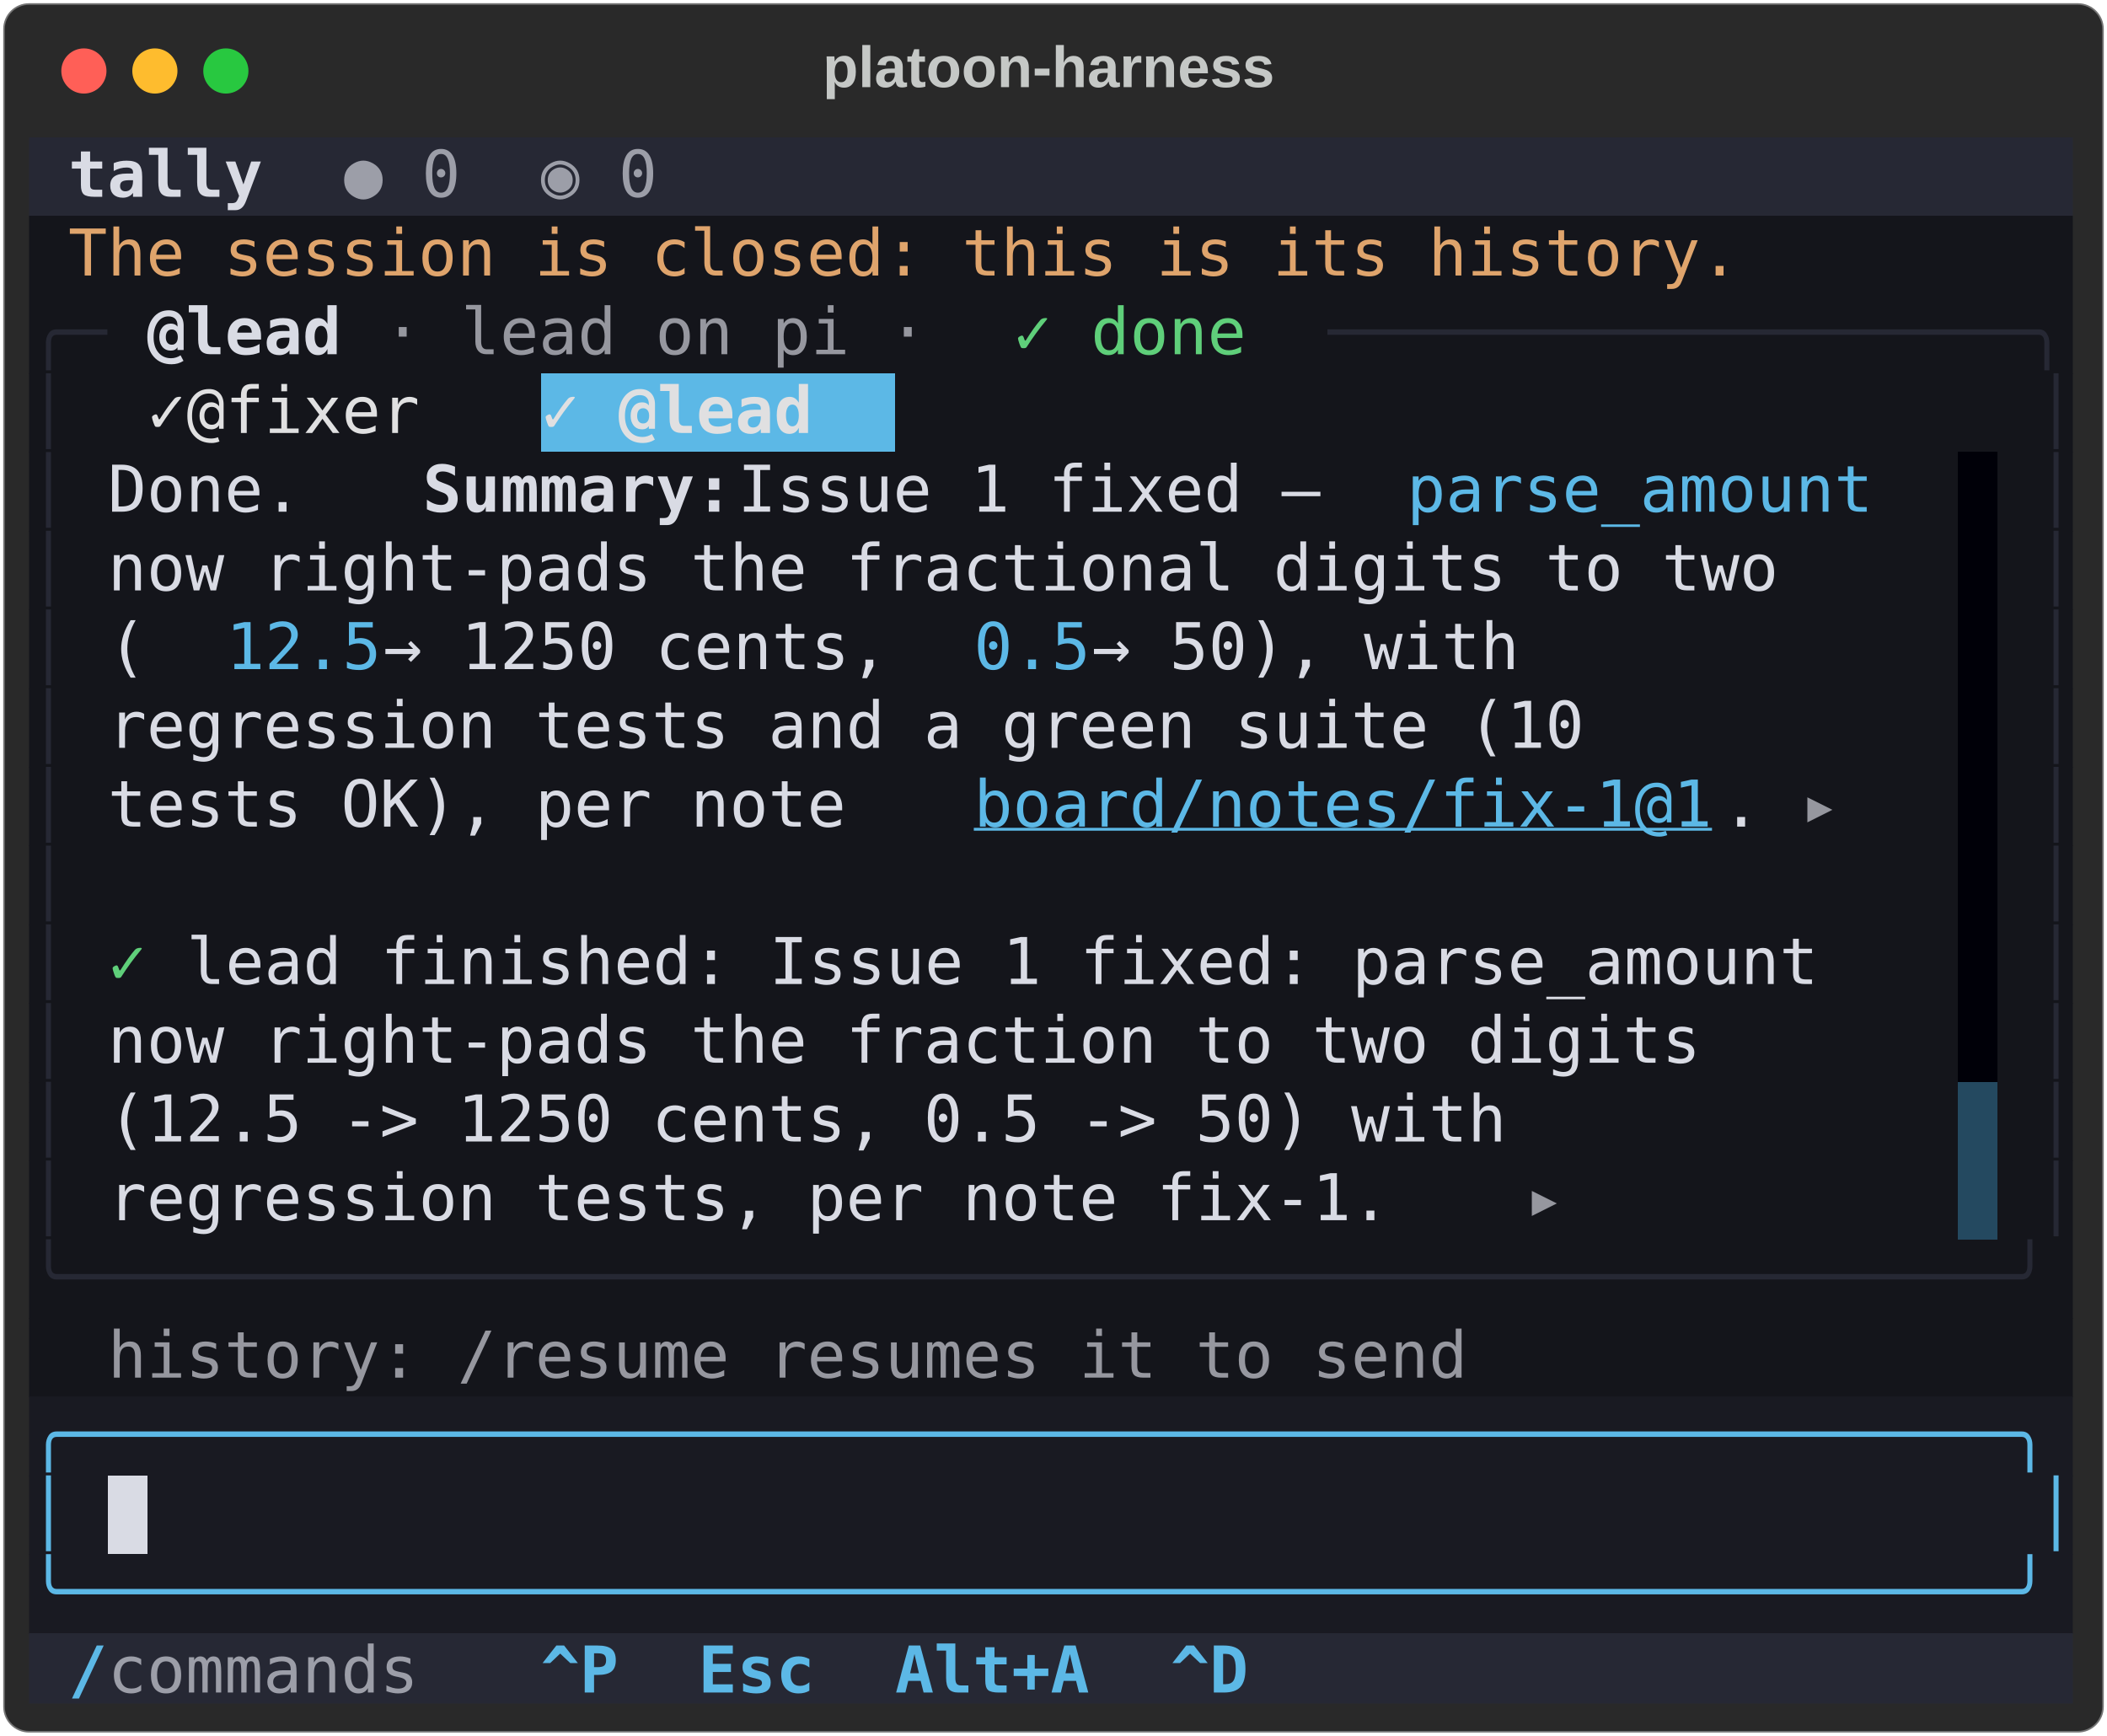
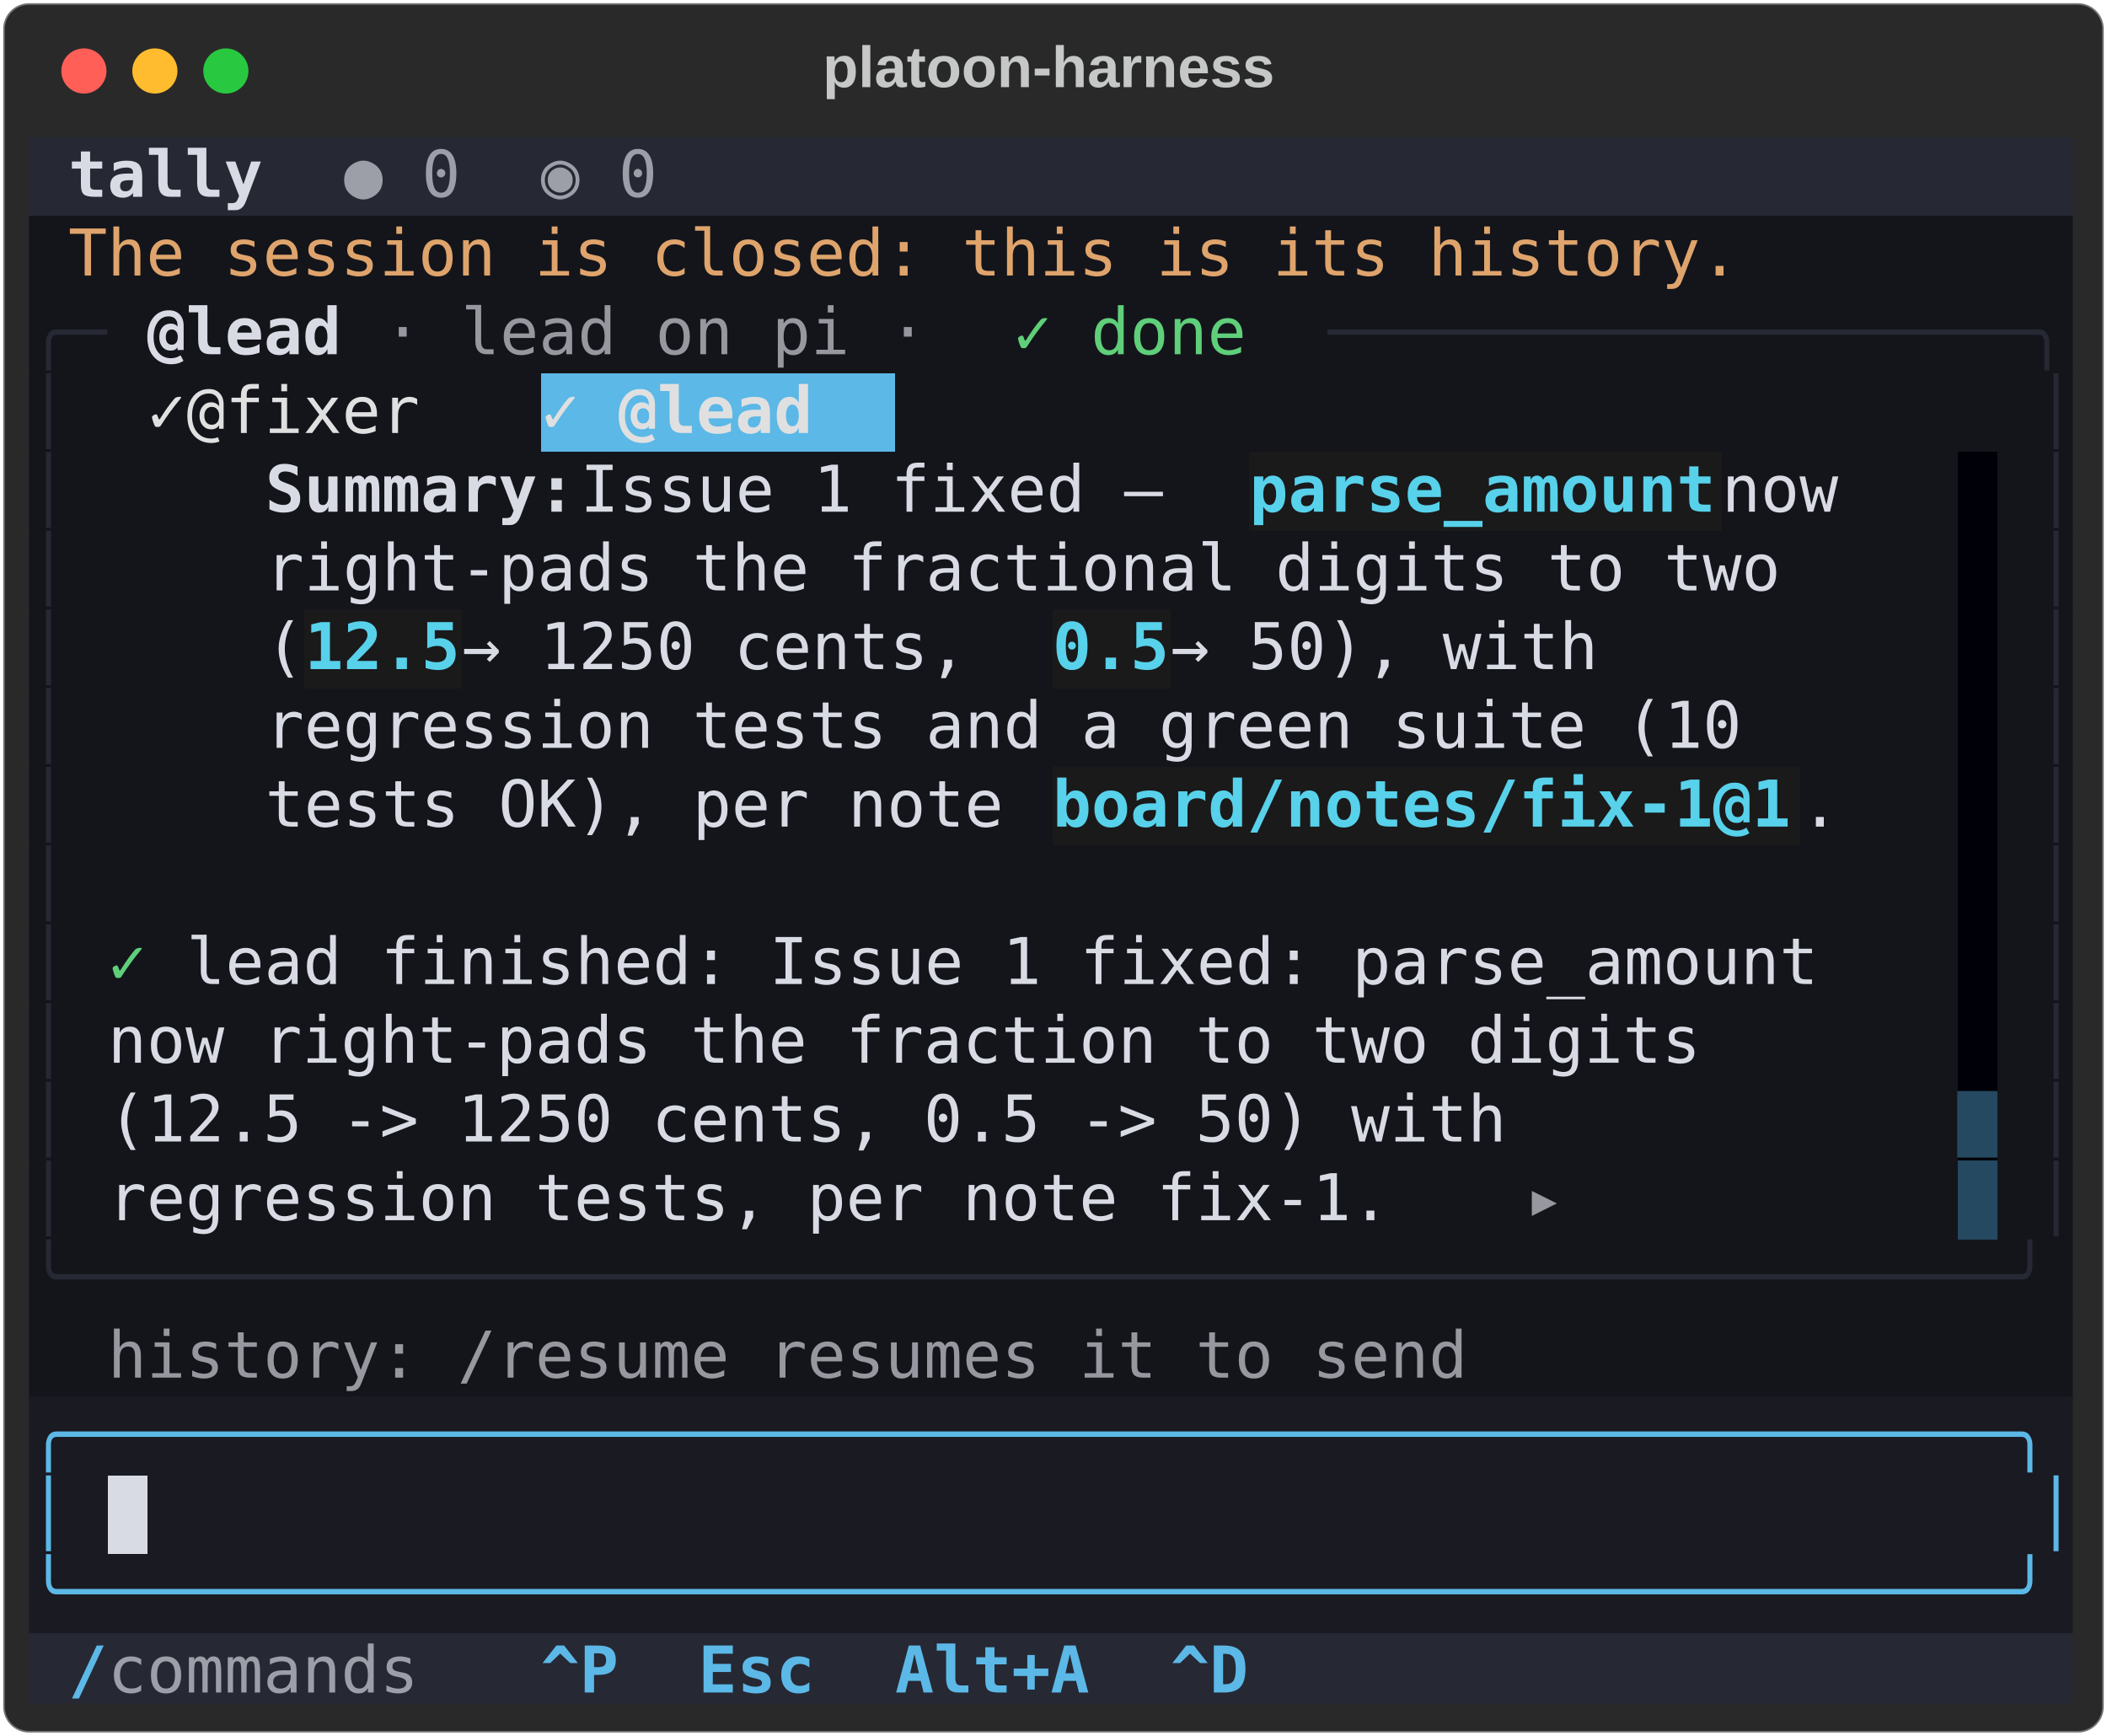
<svg xmlns="http://www.w3.org/2000/svg" class="rich-terminal" viewBox="0 0 653 538.0">
  <style>

    @font-face {
        font-family: "Fira Code";
        src: local("FiraCode-Regular"),
                url("https://cdnjs.cloudflare.com/ajax/libs/firacode/6.2.0/woff2/FiraCode-Regular.woff2") format("woff2"),
                url("https://cdnjs.cloudflare.com/ajax/libs/firacode/6.2.0/woff/FiraCode-Regular.woff") format("woff");
        font-style: normal;
        font-weight: 400;
    }
    @font-face {
        font-family: "Fira Code";
        src: local("FiraCode-Bold"),
                url("https://cdnjs.cloudflare.com/ajax/libs/firacode/6.2.0/woff2/FiraCode-Bold.woff2") format("woff2"),
                url("https://cdnjs.cloudflare.com/ajax/libs/firacode/6.2.0/woff/FiraCode-Bold.woff") format("woff");
        font-style: bold;
        font-weight: 700;
    }

-     .terminal-1375950127-matrix {
+     .terminal-1375128413-matrix {
        font-family: Fira Code, monospace;
        font-size: 20px;
        line-height: 24.4px;
        font-variant-east-asian: full-width;
    }

-     .terminal-1375950127-title {
+     .terminal-1375128413-title {
        font-size: 18px;
        font-weight: bold;
        font-family: arial;
    }

-     .terminal-1375950127-r1 { fill: #c5c8c6 }
- .terminal-1375950127-r2 { fill: #d9dbe4;font-weight: bold }
- .terminal-1375950127-r3 { fill: #d9dbe4 }
- .terminal-1375950127-r4 { fill: #9c9ea8 }
- .terminal-1375950127-r5 { fill: #dfa46c }
- .terminal-1375950127-r6 { fill: #262834 }
- .terminal-1375950127-r7 { fill: #96979f }
- .terminal-1375950127-r8 { fill: #5fcf7a }
- .terminal-1375950127-r9 { fill: #e0e0e1 }
- .terminal-1375950127-r10 { fill: #e0e0e1;font-weight: bold }
- .terminal-1375950127-r11 { fill: #5cb8e6 }
- .terminal-1375950127-r12 { fill: #5cb8e6;text-decoration: underline; }
- .terminal-1375950127-r13 { fill: #14151b }
- .terminal-1375950127-r14 { fill: #5cb8e6;font-weight: bold }
+     .terminal-1375128413-r1 { fill: #c5c8c6 }
+ .terminal-1375128413-r2 { fill: #d9dbe4;font-weight: bold }
+ .terminal-1375128413-r3 { fill: #d9dbe4 }
+ .terminal-1375128413-r4 { fill: #9c9ea8 }
+ .terminal-1375128413-r5 { fill: #dfa46c }
+ .terminal-1375128413-r6 { fill: #262834 }
+ .terminal-1375128413-r7 { fill: #96979f }
+ .terminal-1375128413-r8 { fill: #5fcf7a }
+ .terminal-1375128413-r9 { fill: #e0e0e1 }
+ .terminal-1375128413-r10 { fill: #e0e0e1;font-weight: bold }
+ .terminal-1375128413-r11 { fill: #58d1eb;font-weight: bold }
+ .terminal-1375128413-r12 { fill: #244960 }
+ .terminal-1375128413-r13 { fill: #14151b }
+ .terminal-1375128413-r14 { fill: #5cb8e6 }
+ .terminal-1375128413-r15 { fill: #5cb8e6;font-weight: bold }
    </style>
  <defs>
-     <clipPath id="terminal-1375950127-clip-terminal">
+     <clipPath id="terminal-1375128413-clip-terminal">
      <rect x="0" y="0" width="633.4" height="487.0" />
    </clipPath>
-     <clipPath id="terminal-1375950127-line-0">
+     <clipPath id="terminal-1375128413-line-0">
      <rect x="0" y="1.5" width="634.4" height="24.65" />
    </clipPath>
-     <clipPath id="terminal-1375950127-line-1">
+     <clipPath id="terminal-1375128413-line-1">
      <rect x="0" y="25.9" width="634.4" height="24.65" />
    </clipPath>
-     <clipPath id="terminal-1375950127-line-2">
+     <clipPath id="terminal-1375128413-line-2">
      <rect x="0" y="50.3" width="634.4" height="24.65" />
    </clipPath>
-     <clipPath id="terminal-1375950127-line-3">
+     <clipPath id="terminal-1375128413-line-3">
      <rect x="0" y="74.7" width="634.4" height="24.65" />
    </clipPath>
-     <clipPath id="terminal-1375950127-line-4">
+     <clipPath id="terminal-1375128413-line-4">
      <rect x="0" y="99.1" width="634.4" height="24.65" />
    </clipPath>
-     <clipPath id="terminal-1375950127-line-5">
+     <clipPath id="terminal-1375128413-line-5">
      <rect x="0" y="123.5" width="634.4" height="24.65" />
    </clipPath>
-     <clipPath id="terminal-1375950127-line-6">
+     <clipPath id="terminal-1375128413-line-6">
      <rect x="0" y="147.9" width="634.4" height="24.65" />
    </clipPath>
-     <clipPath id="terminal-1375950127-line-7">
+     <clipPath id="terminal-1375128413-line-7">
      <rect x="0" y="172.3" width="634.4" height="24.65" />
    </clipPath>
-     <clipPath id="terminal-1375950127-line-8">
+     <clipPath id="terminal-1375128413-line-8">
      <rect x="0" y="196.7" width="634.4" height="24.65" />
    </clipPath>
-     <clipPath id="terminal-1375950127-line-9">
+     <clipPath id="terminal-1375128413-line-9">
      <rect x="0" y="221.1" width="634.4" height="24.65" />
    </clipPath>
-     <clipPath id="terminal-1375950127-line-10">
+     <clipPath id="terminal-1375128413-line-10">
      <rect x="0" y="245.5" width="634.4" height="24.65" />
    </clipPath>
-     <clipPath id="terminal-1375950127-line-11">
+     <clipPath id="terminal-1375128413-line-11">
      <rect x="0" y="269.9" width="634.4" height="24.65" />
    </clipPath>
-     <clipPath id="terminal-1375950127-line-12">
+     <clipPath id="terminal-1375128413-line-12">
      <rect x="0" y="294.3" width="634.4" height="24.65" />
    </clipPath>
-     <clipPath id="terminal-1375950127-line-13">
+     <clipPath id="terminal-1375128413-line-13">
      <rect x="0" y="318.7" width="634.4" height="24.65" />
    </clipPath>
-     <clipPath id="terminal-1375950127-line-14">
+     <clipPath id="terminal-1375128413-line-14">
      <rect x="0" y="343.1" width="634.4" height="24.65" />
    </clipPath>
-     <clipPath id="terminal-1375950127-line-15">
+     <clipPath id="terminal-1375128413-line-15">
      <rect x="0" y="367.5" width="634.4" height="24.65" />
    </clipPath>
-     <clipPath id="terminal-1375950127-line-16">
+     <clipPath id="terminal-1375128413-line-16">
      <rect x="0" y="391.9" width="634.4" height="24.65" />
    </clipPath>
-     <clipPath id="terminal-1375950127-line-17">
+     <clipPath id="terminal-1375128413-line-17">
      <rect x="0" y="416.3" width="634.4" height="24.65" />
    </clipPath>
-     <clipPath id="terminal-1375950127-line-18">
+     <clipPath id="terminal-1375128413-line-18">
      <rect x="0" y="440.7" width="634.4" height="24.65" />
    </clipPath>
  </defs>
  <rect fill="#292929" stroke="rgba(255,255,255,0.35)" stroke-width="1" x="1" y="1" width="651" height="536" rx="8" />
-   <text class="terminal-1375950127-title" fill="#c5c8c6" text-anchor="middle" x="325" y="27">platoon-harness</text>
+   <text class="terminal-1375128413-title" fill="#c5c8c6" text-anchor="middle" x="325" y="27">platoon-harness</text>
  <g transform="translate(26,22)">
    <circle cx="0" cy="0" r="7" fill="#ff5f57" />
    <circle cx="22" cy="0" r="7" fill="#febc2e" />
    <circle cx="44" cy="0" r="7" fill="#28c840" />
  </g>
-   <g transform="translate(9, 41)" clip-path="url(#terminal-1375950127-clip-terminal)">
+   <g transform="translate(9, 41)" clip-path="url(#terminal-1375128413-clip-terminal)">
    <rect fill="#262834" x="0" y="1.5" width="12.2" height="24.65" shape-rendering="crispEdges" />
    <rect fill="#262834" x="12.2" y="1.5" width="61" height="24.65" shape-rendering="crispEdges" />
    <rect fill="#262834" x="73.2" y="1.5" width="24.4" height="24.65" shape-rendering="crispEdges" />
    <rect fill="#262834" x="97.6" y="1.5" width="36.6" height="24.65" shape-rendering="crispEdges" />
    <rect fill="#262834" x="134.2" y="1.5" width="24.4" height="24.65" shape-rendering="crispEdges" />
    <rect fill="#262834" x="158.6" y="1.5" width="36.6" height="24.65" shape-rendering="crispEdges" />
    <rect fill="#262834" x="195.2" y="1.5" width="439.2" height="24.65" shape-rendering="crispEdges" />
    <rect fill="#14151b" x="0" y="25.9" width="12.2" height="24.65" shape-rendering="crispEdges" />
    <rect fill="#14151b" x="12.2" y="25.9" width="524.6" height="24.65" shape-rendering="crispEdges" />
    <rect fill="#14151b" x="536.8" y="25.9" width="97.6" height="24.65" shape-rendering="crispEdges" />
    <rect fill="#14151b" x="0" y="50.3" width="24.4" height="24.65" shape-rendering="crispEdges" />
    <rect fill="#14151b" x="24.4" y="50.3" width="12.2" height="24.65" shape-rendering="crispEdges" />
    <rect fill="#14151b" x="36.6" y="50.3" width="73.2" height="24.65" shape-rendering="crispEdges" />
    <rect fill="#14151b" x="109.8" y="50.3" width="195.2" height="24.65" shape-rendering="crispEdges" />
    <rect fill="#14151b" x="305" y="50.3" width="73.2" height="24.65" shape-rendering="crispEdges" />
    <rect fill="#14151b" x="378.2" y="50.3" width="24.4" height="24.65" shape-rendering="crispEdges" />
    <rect fill="#14151b" x="402.6" y="50.3" width="231.8" height="24.65" shape-rendering="crispEdges" />
    <rect fill="#14151b" x="0" y="74.7" width="12.2" height="24.65" shape-rendering="crispEdges" />
    <rect fill="#14151b" x="12.2" y="74.7" width="12.2" height="24.65" shape-rendering="crispEdges" />
    <rect fill="#14151b" x="24.4" y="74.7" width="12.2" height="24.65" shape-rendering="crispEdges" />
    <rect fill="#14151b" x="36.6" y="74.7" width="12.2" height="24.65" shape-rendering="crispEdges" />
    <rect fill="#14151b" x="48.8" y="74.7" width="97.6" height="24.65" shape-rendering="crispEdges" />
    <rect fill="#14151b" x="146.4" y="74.7" width="12.2" height="24.65" shape-rendering="crispEdges" />
    <rect fill="#5cb8e6" x="158.6" y="74.7" width="109.8" height="24.65" shape-rendering="crispEdges" />
    <rect fill="#14151b" x="268.4" y="74.7" width="353.8" height="24.65" shape-rendering="crispEdges" />
    <rect fill="#14151b" x="622.2" y="74.7" width="12.2" height="24.65" shape-rendering="crispEdges" />
    <rect fill="#14151b" x="0" y="99.1" width="12.2" height="24.65" shape-rendering="crispEdges" />
    <rect fill="#14151b" x="12.2" y="99.1" width="12.2" height="24.65" shape-rendering="crispEdges" />
-     <rect fill="#14151b" x="24.4" y="99.1" width="97.6" height="24.65" shape-rendering="crispEdges" />
-     <rect fill="#14151b" x="122" y="99.1" width="97.6" height="24.65" shape-rendering="crispEdges" />
-     <rect fill="#14151b" x="219.6" y="99.1" width="207.4" height="24.65" shape-rendering="crispEdges" />
-     <rect fill="#14151b" x="427" y="99.1" width="146.4" height="24.65" shape-rendering="crispEdges" />
-     <rect fill="#14151b" x="573.4" y="99.1" width="24.4" height="24.65" shape-rendering="crispEdges" />
+     <rect fill="#14151b" x="24.4" y="99.1" width="48.8" height="24.65" shape-rendering="crispEdges" />
+     <rect fill="#14151b" x="73.2" y="99.1" width="97.6" height="24.65" shape-rendering="crispEdges" />
+     <rect fill="#14151b" x="170.8" y="99.1" width="207.4" height="24.65" shape-rendering="crispEdges" />
+     <rect fill="#1a1a1a" x="378.2" y="99.1" width="146.4" height="24.65" shape-rendering="crispEdges" />
+     <rect fill="#14151b" x="524.6" y="99.1" width="73.2" height="24.65" shape-rendering="crispEdges" />
    <rect fill="#000008" x="597.8" y="99.1" width="12.2" height="24.65" shape-rendering="crispEdges" />
    <rect fill="#14151b" x="610" y="99.1" width="12.2" height="24.65" shape-rendering="crispEdges" />
    <rect fill="#14151b" x="622.2" y="99.1" width="12.2" height="24.65" shape-rendering="crispEdges" />
    <rect fill="#14151b" x="0" y="123.5" width="12.2" height="24.65" shape-rendering="crispEdges" />
    <rect fill="#14151b" x="12.2" y="123.5" width="12.2" height="24.65" shape-rendering="crispEdges" />
-     <rect fill="#14151b" x="24.4" y="123.5" width="549" height="24.65" shape-rendering="crispEdges" />
-     <rect fill="#14151b" x="573.4" y="123.5" width="24.4" height="24.65" shape-rendering="crispEdges" />
+     <rect fill="#14151b" x="24.4" y="123.5" width="48.8" height="24.65" shape-rendering="crispEdges" />
+     <rect fill="#14151b" x="73.2" y="123.5" width="524.6" height="24.65" shape-rendering="crispEdges" />
    <rect fill="#000008" x="597.8" y="123.5" width="12.2" height="24.65" shape-rendering="crispEdges" />
    <rect fill="#14151b" x="610" y="123.5" width="12.2" height="24.65" shape-rendering="crispEdges" />
    <rect fill="#14151b" x="622.2" y="123.5" width="12.2" height="24.65" shape-rendering="crispEdges" />
    <rect fill="#14151b" x="0" y="147.9" width="12.2" height="24.65" shape-rendering="crispEdges" />
    <rect fill="#14151b" x="12.2" y="147.9" width="12.2" height="24.65" shape-rendering="crispEdges" />
-     <rect fill="#14151b" x="24.4" y="147.9" width="36.6" height="24.65" shape-rendering="crispEdges" />
-     <rect fill="#14151b" x="61" y="147.9" width="48.8" height="24.65" shape-rendering="crispEdges" />
-     <rect fill="#14151b" x="109.8" y="147.9" width="183" height="24.65" shape-rendering="crispEdges" />
-     <rect fill="#14151b" x="292.8" y="147.9" width="36.6" height="24.65" shape-rendering="crispEdges" />
-     <rect fill="#14151b" x="329.4" y="147.9" width="146.4" height="24.65" shape-rendering="crispEdges" />
-     <rect fill="#14151b" x="475.8" y="147.9" width="122" height="24.65" shape-rendering="crispEdges" />
+     <rect fill="#14151b" x="24.4" y="147.9" width="48.8" height="24.65" shape-rendering="crispEdges" />
+     <rect fill="#14151b" x="73.2" y="147.9" width="12.2" height="24.65" shape-rendering="crispEdges" />
+     <rect fill="#1a1a1a" x="85.4" y="147.9" width="48.8" height="24.65" shape-rendering="crispEdges" />
+     <rect fill="#14151b" x="134.2" y="147.9" width="183" height="24.65" shape-rendering="crispEdges" />
+     <rect fill="#1a1a1a" x="317.2" y="147.9" width="36.6" height="24.65" shape-rendering="crispEdges" />
+     <rect fill="#14151b" x="353.8" y="147.9" width="244" height="24.65" shape-rendering="crispEdges" />
    <rect fill="#000008" x="597.8" y="147.9" width="12.2" height="24.65" shape-rendering="crispEdges" />
    <rect fill="#14151b" x="610" y="147.9" width="12.2" height="24.65" shape-rendering="crispEdges" />
    <rect fill="#14151b" x="622.2" y="147.9" width="12.2" height="24.65" shape-rendering="crispEdges" />
    <rect fill="#14151b" x="0" y="172.3" width="12.2" height="24.65" shape-rendering="crispEdges" />
    <rect fill="#14151b" x="12.2" y="172.3" width="12.2" height="24.65" shape-rendering="crispEdges" />
-     <rect fill="#14151b" x="24.4" y="172.3" width="488" height="24.65" shape-rendering="crispEdges" />
-     <rect fill="#14151b" x="512.4" y="172.3" width="85.4" height="24.65" shape-rendering="crispEdges" />
+     <rect fill="#14151b" x="24.4" y="172.3" width="48.8" height="24.65" shape-rendering="crispEdges" />
+     <rect fill="#14151b" x="73.2" y="172.3" width="524.6" height="24.65" shape-rendering="crispEdges" />
    <rect fill="#000008" x="597.8" y="172.3" width="12.2" height="24.65" shape-rendering="crispEdges" />
    <rect fill="#14151b" x="610" y="172.3" width="12.2" height="24.65" shape-rendering="crispEdges" />
    <rect fill="#14151b" x="622.2" y="172.3" width="12.2" height="24.65" shape-rendering="crispEdges" />
    <rect fill="#14151b" x="0" y="196.7" width="12.2" height="24.65" shape-rendering="crispEdges" />
    <rect fill="#14151b" x="12.2" y="196.7" width="12.2" height="24.65" shape-rendering="crispEdges" />
-     <rect fill="#14151b" x="24.4" y="196.7" width="268.4" height="24.65" shape-rendering="crispEdges" />
-     <rect fill="#14151b" x="292.8" y="196.7" width="231.8" height="24.65" shape-rendering="crispEdges" />
-     <rect fill="#14151b" x="524.6" y="196.7" width="12.2" height="24.65" shape-rendering="crispEdges" />
-     <rect fill="#14151b" x="536.8" y="196.7" width="12.2" height="24.65" shape-rendering="crispEdges" />
-     <rect fill="#14151b" x="549" y="196.7" width="12.2" height="24.65" shape-rendering="crispEdges" />
-     <rect fill="#14151b" x="561.2" y="196.7" width="36.6" height="24.65" shape-rendering="crispEdges" />
+     <rect fill="#14151b" x="24.4" y="196.7" width="48.8" height="24.65" shape-rendering="crispEdges" />
+     <rect fill="#14151b" x="73.2" y="196.7" width="244" height="24.65" shape-rendering="crispEdges" />
+     <rect fill="#1a1a1a" x="317.2" y="196.7" width="231.8" height="24.65" shape-rendering="crispEdges" />
+     <rect fill="#14151b" x="549" y="196.7" width="48.8" height="24.65" shape-rendering="crispEdges" />
    <rect fill="#000008" x="597.8" y="196.7" width="12.2" height="24.65" shape-rendering="crispEdges" />
    <rect fill="#14151b" x="610" y="196.7" width="12.2" height="24.65" shape-rendering="crispEdges" />
    <rect fill="#14151b" x="622.2" y="196.7" width="12.2" height="24.65" shape-rendering="crispEdges" />
    <rect fill="#14151b" x="0" y="221.1" width="12.2" height="24.65" shape-rendering="crispEdges" />
    <rect fill="#14151b" x="12.2" y="221.1" width="585.6" height="24.65" shape-rendering="crispEdges" />
    <rect fill="#000008" x="597.8" y="221.1" width="12.2" height="24.65" shape-rendering="crispEdges" />
    <rect fill="#14151b" x="610" y="221.1" width="12.2" height="24.65" shape-rendering="crispEdges" />
    <rect fill="#14151b" x="622.2" y="221.1" width="12.2" height="24.65" shape-rendering="crispEdges" />
    <rect fill="#14151b" x="0" y="245.5" width="12.2" height="24.65" shape-rendering="crispEdges" />
    <rect fill="#14151b" x="12.2" y="245.5" width="12.2" height="24.65" shape-rendering="crispEdges" />
    <rect fill="#14151b" x="24.4" y="245.5" width="24.4" height="24.65" shape-rendering="crispEdges" />
    <rect fill="#14151b" x="48.8" y="245.5" width="512.4" height="24.65" shape-rendering="crispEdges" />
    <rect fill="#14151b" x="561.2" y="245.5" width="36.6" height="24.65" shape-rendering="crispEdges" />
    <rect fill="#000008" x="597.8" y="245.5" width="12.2" height="24.65" shape-rendering="crispEdges" />
    <rect fill="#14151b" x="610" y="245.5" width="12.2" height="24.65" shape-rendering="crispEdges" />
    <rect fill="#14151b" x="622.2" y="245.5" width="12.2" height="24.65" shape-rendering="crispEdges" />
    <rect fill="#14151b" x="0" y="269.9" width="12.2" height="24.65" shape-rendering="crispEdges" />
    <rect fill="#14151b" x="12.2" y="269.9" width="12.2" height="24.65" shape-rendering="crispEdges" />
    <rect fill="#14151b" x="24.4" y="269.9" width="524.6" height="24.65" shape-rendering="crispEdges" />
    <rect fill="#14151b" x="549" y="269.9" width="48.8" height="24.65" shape-rendering="crispEdges" />
    <rect fill="#000008" x="597.8" y="269.9" width="12.2" height="24.65" shape-rendering="crispEdges" />
    <rect fill="#14151b" x="610" y="269.9" width="12.2" height="24.65" shape-rendering="crispEdges" />
    <rect fill="#14151b" x="622.2" y="269.9" width="12.2" height="24.65" shape-rendering="crispEdges" />
    <rect fill="#14151b" x="0" y="294.3" width="12.2" height="24.65" shape-rendering="crispEdges" />
    <rect fill="#14151b" x="12.2" y="294.3" width="12.2" height="24.65" shape-rendering="crispEdges" />
    <rect fill="#14151b" x="24.4" y="294.3" width="463.6" height="24.65" shape-rendering="crispEdges" />
    <rect fill="#14151b" x="488" y="294.3" width="109.8" height="24.65" shape-rendering="crispEdges" />
-     <rect fill="#244960" x="597.8" y="294.3" width="12.2" height="24.65" shape-rendering="crispEdges" />
+     <rect fill="#000008" x="597.8" y="294.3" width="12.2" height="24.65" shape-rendering="crispEdges" />
    <rect fill="#14151b" x="610" y="294.3" width="12.2" height="24.65" shape-rendering="crispEdges" />
    <rect fill="#14151b" x="622.2" y="294.3" width="12.2" height="24.65" shape-rendering="crispEdges" />
    <rect fill="#14151b" x="0" y="318.7" width="12.2" height="24.65" shape-rendering="crispEdges" />
    <rect fill="#14151b" x="12.2" y="318.7" width="12.2" height="24.65" shape-rendering="crispEdges" />
    <rect fill="#14151b" x="24.4" y="318.7" width="427" height="24.65" shape-rendering="crispEdges" />
    <rect fill="#14151b" x="451.4" y="318.7" width="12.2" height="24.65" shape-rendering="crispEdges" />
    <rect fill="#14151b" x="463.6" y="318.7" width="12.2" height="24.65" shape-rendering="crispEdges" />
    <rect fill="#14151b" x="475.8" y="318.7" width="122" height="24.65" shape-rendering="crispEdges" />
    <rect fill="#244960" x="597.8" y="318.7" width="12.2" height="24.65" shape-rendering="crispEdges" />
    <rect fill="#14151b" x="610" y="318.7" width="12.2" height="24.65" shape-rendering="crispEdges" />
    <rect fill="#14151b" x="622.2" y="318.7" width="12.2" height="24.65" shape-rendering="crispEdges" />
    <rect fill="#14151b" x="0" y="343.1" width="634.4" height="24.65" shape-rendering="crispEdges" />
    <rect fill="#14151b" x="0" y="367.5" width="24.4" height="24.65" shape-rendering="crispEdges" />
    <rect fill="#14151b" x="24.4" y="367.5" width="427" height="24.65" shape-rendering="crispEdges" />
    <rect fill="#14151b" x="451.4" y="367.5" width="183" height="24.65" shape-rendering="crispEdges" />
    <rect fill="#191a22" x="0" y="391.9" width="634.4" height="24.65" shape-rendering="crispEdges" />
    <rect fill="#191a22" x="0" y="416.3" width="12.2" height="24.65" shape-rendering="crispEdges" />
    <rect fill="#191a22" x="12.2" y="416.3" width="12.2" height="24.65" shape-rendering="crispEdges" />
    <rect fill="#d9dbe4" x="24.4" y="416.3" width="12.2" height="24.65" shape-rendering="crispEdges" />
    <rect fill="#191a22" x="36.6" y="416.3" width="573.4" height="24.65" shape-rendering="crispEdges" />
    <rect fill="#191a22" x="610" y="416.3" width="12.2" height="24.65" shape-rendering="crispEdges" />
    <rect fill="#191a22" x="622.2" y="416.3" width="12.2" height="24.65" shape-rendering="crispEdges" />
    <rect fill="#191a22" x="0" y="440.7" width="634.4" height="24.65" shape-rendering="crispEdges" />
    <rect fill="#262834" x="0" y="465.1" width="12.2" height="24.65" shape-rendering="crispEdges" />
    <rect fill="#262834" x="12.2" y="465.1" width="12.2" height="24.65" shape-rendering="crispEdges" />
    <rect fill="#262834" x="24.4" y="465.1" width="109.8" height="24.65" shape-rendering="crispEdges" />
    <rect fill="#262834" x="134.2" y="465.1" width="24.4" height="24.65" shape-rendering="crispEdges" />
    <rect fill="#262834" x="158.6" y="465.1" width="24.4" height="24.65" shape-rendering="crispEdges" />
    <rect fill="#262834" x="183" y="465.1" width="24.4" height="24.65" shape-rendering="crispEdges" />
    <rect fill="#262834" x="207.4" y="465.1" width="36.6" height="24.65" shape-rendering="crispEdges" />
    <rect fill="#262834" x="244" y="465.1" width="24.4" height="24.65" shape-rendering="crispEdges" />
    <rect fill="#262834" x="268.4" y="465.1" width="61" height="24.65" shape-rendering="crispEdges" />
    <rect fill="#262834" x="329.4" y="465.1" width="24.4" height="24.65" shape-rendering="crispEdges" />
    <rect fill="#262834" x="353.8" y="465.1" width="24.4" height="24.65" shape-rendering="crispEdges" />
    <rect fill="#262834" x="378.2" y="465.1" width="24.4" height="24.65" shape-rendering="crispEdges" />
    <rect fill="#262834" x="402.6" y="465.1" width="231.8" height="24.65" shape-rendering="crispEdges" />
-     <g class="terminal-1375950127-matrix">
-       <text class="terminal-1375950127-r2" x="12.2" y="20" textLength="61" clip-path="url(#terminal-1375950127-line-0)">tally</text>
-       <text class="terminal-1375950127-r4" x="97.6" y="20" textLength="36.6" clip-path="url(#terminal-1375950127-line-0)">● 0</text>
-       <text class="terminal-1375950127-r4" x="158.6" y="20" textLength="36.6" clip-path="url(#terminal-1375950127-line-0)">◉ 0</text>
-       <text class="terminal-1375950127-r1" x="634.4" y="20" textLength="12.2" clip-path="url(#terminal-1375950127-line-0)">
- </text>
-       <text class="terminal-1375950127-r5" x="12.2" y="44.4" textLength="524.6" clip-path="url(#terminal-1375950127-line-1)">The session is closed: this is its history.</text>
-       <text class="terminal-1375950127-r1" x="634.4" y="44.4" textLength="12.2" clip-path="url(#terminal-1375950127-line-1)">
- </text>
-       <text class="terminal-1375950127-r6" x="0" y="68.8" textLength="24.4" clip-path="url(#terminal-1375950127-line-2)">╭─</text>
-       <text class="terminal-1375950127-r2" x="36.6" y="68.8" textLength="73.2" clip-path="url(#terminal-1375950127-line-2)"> @lead</text>
-       <text class="terminal-1375950127-r7" x="109.8" y="68.8" textLength="195.2" clip-path="url(#terminal-1375950127-line-2)"> · lead on pi · </text>
-       <text class="terminal-1375950127-r8" x="305" y="68.8" textLength="73.2" clip-path="url(#terminal-1375950127-line-2)">✓ done</text>
-       <text class="terminal-1375950127-r6" x="402.6" y="68.8" textLength="231.8" clip-path="url(#terminal-1375950127-line-2)">──────────────────╮</text>
-       <text class="terminal-1375950127-r1" x="634.4" y="68.8" textLength="12.2" clip-path="url(#terminal-1375950127-line-2)">
- </text>
-       <text class="terminal-1375950127-r6" x="0" y="93.2" textLength="12.2" clip-path="url(#terminal-1375950127-line-3)">│</text>
-       <text class="terminal-1375950127-r9" x="36.6" y="93.2" textLength="12.2" clip-path="url(#terminal-1375950127-line-3)">✓</text>
-       <text class="terminal-1375950127-r9" x="48.8" y="93.2" textLength="97.6" clip-path="url(#terminal-1375950127-line-3)"> @fixer </text>
-       <text class="terminal-1375950127-r10" x="158.6" y="93.2" textLength="109.8" clip-path="url(#terminal-1375950127-line-3)"> ✓ @lead </text>
-       <text class="terminal-1375950127-r6" x="622.2" y="93.2" textLength="12.2" clip-path="url(#terminal-1375950127-line-3)">│</text>
-       <text class="terminal-1375950127-r1" x="634.4" y="93.2" textLength="12.2" clip-path="url(#terminal-1375950127-line-3)">
- </text>
-       <text class="terminal-1375950127-r6" x="0" y="117.6" textLength="12.2" clip-path="url(#terminal-1375950127-line-4)">│</text>
-       <text class="terminal-1375950127-r3" x="24.4" y="117.6" textLength="97.6" clip-path="url(#terminal-1375950127-line-4)">  Done. </text>
-       <text class="terminal-1375950127-r2" x="122" y="117.6" textLength="97.6" clip-path="url(#terminal-1375950127-line-4)">Summary:</text>
-       <text class="terminal-1375950127-r3" x="219.6" y="117.6" textLength="207.4" clip-path="url(#terminal-1375950127-line-4)"> Issue 1 fixed — </text>
-       <text class="terminal-1375950127-r11" x="427" y="117.6" textLength="146.4" clip-path="url(#terminal-1375950127-line-4)">parse_amount</text>
-       <text class="terminal-1375950127-r6" x="622.2" y="117.6" textLength="12.2" clip-path="url(#terminal-1375950127-line-4)">│</text>
-       <text class="terminal-1375950127-r1" x="634.4" y="117.6" textLength="12.2" clip-path="url(#terminal-1375950127-line-4)">
- </text>
-       <text class="terminal-1375950127-r6" x="0" y="142" textLength="12.2" clip-path="url(#terminal-1375950127-line-5)">│</text>
-       <text class="terminal-1375950127-r3" x="24.4" y="142" textLength="549" clip-path="url(#terminal-1375950127-line-5)">  now right-pads the fractional digits to two</text>
-       <text class="terminal-1375950127-r6" x="622.2" y="142" textLength="12.2" clip-path="url(#terminal-1375950127-line-5)">│</text>
-       <text class="terminal-1375950127-r1" x="634.4" y="142" textLength="12.2" clip-path="url(#terminal-1375950127-line-5)">
- </text>
-       <text class="terminal-1375950127-r6" x="0" y="166.4" textLength="12.2" clip-path="url(#terminal-1375950127-line-6)">│</text>
-       <text class="terminal-1375950127-r3" x="24.4" y="166.4" textLength="36.6" clip-path="url(#terminal-1375950127-line-6)">  (</text>
-       <text class="terminal-1375950127-r11" x="61" y="166.4" textLength="48.8" clip-path="url(#terminal-1375950127-line-6)">12.5</text>
-       <text class="terminal-1375950127-r3" x="109.8" y="166.4" textLength="183" clip-path="url(#terminal-1375950127-line-6)"> → 1250 cents, </text>
-       <text class="terminal-1375950127-r11" x="292.8" y="166.4" textLength="36.6" clip-path="url(#terminal-1375950127-line-6)">0.5</text>
-       <text class="terminal-1375950127-r3" x="329.4" y="166.4" textLength="146.4" clip-path="url(#terminal-1375950127-line-6)"> → 50), with</text>
-       <text class="terminal-1375950127-r6" x="622.2" y="166.4" textLength="12.2" clip-path="url(#terminal-1375950127-line-6)">│</text>
-       <text class="terminal-1375950127-r1" x="634.4" y="166.4" textLength="12.2" clip-path="url(#terminal-1375950127-line-6)">
- </text>
-       <text class="terminal-1375950127-r6" x="0" y="190.8" textLength="12.2" clip-path="url(#terminal-1375950127-line-7)">│</text>
-       <text class="terminal-1375950127-r3" x="24.4" y="190.8" textLength="488" clip-path="url(#terminal-1375950127-line-7)">  regression tests and a green suite (10</text>
-       <text class="terminal-1375950127-r6" x="622.2" y="190.8" textLength="12.2" clip-path="url(#terminal-1375950127-line-7)">│</text>
-       <text class="terminal-1375950127-r1" x="634.4" y="190.8" textLength="12.2" clip-path="url(#terminal-1375950127-line-7)">
- </text>
-       <text class="terminal-1375950127-r6" x="0" y="215.2" textLength="12.2" clip-path="url(#terminal-1375950127-line-8)">│</text>
-       <text class="terminal-1375950127-r3" x="24.4" y="215.2" textLength="268.4" clip-path="url(#terminal-1375950127-line-8)">  tests OK), per note </text>
-       <text class="terminal-1375950127-r12" x="292.8" y="215.2" textLength="231.8" clip-path="url(#terminal-1375950127-line-8)">board/notes/fix-1@1</text>
-       <text class="terminal-1375950127-r3" x="524.6" y="215.2" textLength="12.2" clip-path="url(#terminal-1375950127-line-8)">.</text>
-       <text class="terminal-1375950127-r7" x="549" y="215.2" textLength="12.2" clip-path="url(#terminal-1375950127-line-8)">▸</text>
-       <text class="terminal-1375950127-r6" x="622.2" y="215.2" textLength="12.2" clip-path="url(#terminal-1375950127-line-8)">│</text>
-       <text class="terminal-1375950127-r1" x="634.4" y="215.2" textLength="12.2" clip-path="url(#terminal-1375950127-line-8)">
- </text>
-       <text class="terminal-1375950127-r6" x="0" y="239.6" textLength="12.2" clip-path="url(#terminal-1375950127-line-9)">│</text>
-       <text class="terminal-1375950127-r6" x="622.2" y="239.6" textLength="12.2" clip-path="url(#terminal-1375950127-line-9)">│</text>
-       <text class="terminal-1375950127-r1" x="634.4" y="239.6" textLength="12.2" clip-path="url(#terminal-1375950127-line-9)">
- </text>
-       <text class="terminal-1375950127-r6" x="0" y="264" textLength="12.2" clip-path="url(#terminal-1375950127-line-10)">│</text>
-       <text class="terminal-1375950127-r8" x="24.4" y="264" textLength="24.4" clip-path="url(#terminal-1375950127-line-10)">✓ </text>
-       <text class="terminal-1375950127-r3" x="48.8" y="264" textLength="512.4" clip-path="url(#terminal-1375950127-line-10)">lead finished: Issue 1 fixed: parse_amount</text>
-       <text class="terminal-1375950127-r6" x="622.2" y="264" textLength="12.2" clip-path="url(#terminal-1375950127-line-10)">│</text>
-       <text class="terminal-1375950127-r1" x="634.4" y="264" textLength="12.2" clip-path="url(#terminal-1375950127-line-10)">
- </text>
-       <text class="terminal-1375950127-r6" x="0" y="288.4" textLength="12.2" clip-path="url(#terminal-1375950127-line-11)">│</text>
-       <text class="terminal-1375950127-r3" x="24.4" y="288.4" textLength="524.6" clip-path="url(#terminal-1375950127-line-11)">  now right-pads the fraction to two digits</text>
-       <text class="terminal-1375950127-r6" x="622.2" y="288.4" textLength="12.2" clip-path="url(#terminal-1375950127-line-11)">│</text>
-       <text class="terminal-1375950127-r1" x="634.4" y="288.4" textLength="12.2" clip-path="url(#terminal-1375950127-line-11)">
- </text>
-       <text class="terminal-1375950127-r6" x="0" y="312.8" textLength="12.2" clip-path="url(#terminal-1375950127-line-12)">│</text>
-       <text class="terminal-1375950127-r3" x="24.4" y="312.8" textLength="463.6" clip-path="url(#terminal-1375950127-line-12)">  (12.5 -&gt; 1250 cents, 0.5 -&gt; 50) with</text>
-       <text class="terminal-1375950127-r6" x="622.2" y="312.8" textLength="12.2" clip-path="url(#terminal-1375950127-line-12)">│</text>
-       <text class="terminal-1375950127-r1" x="634.4" y="312.8" textLength="12.2" clip-path="url(#terminal-1375950127-line-12)">
- </text>
-       <text class="terminal-1375950127-r6" x="0" y="337.2" textLength="12.2" clip-path="url(#terminal-1375950127-line-13)">│</text>
-       <text class="terminal-1375950127-r3" x="24.4" y="337.2" textLength="427" clip-path="url(#terminal-1375950127-line-13)">  regression tests, per note fix-1.</text>
-       <text class="terminal-1375950127-r7" x="463.6" y="337.2" textLength="12.2" clip-path="url(#terminal-1375950127-line-13)">▸</text>
-       <text class="terminal-1375950127-r6" x="622.2" y="337.2" textLength="12.2" clip-path="url(#terminal-1375950127-line-13)">│</text>
-       <text class="terminal-1375950127-r1" x="634.4" y="337.2" textLength="12.2" clip-path="url(#terminal-1375950127-line-13)">
- </text>
-       <text class="terminal-1375950127-r6" x="0" y="361.6" textLength="634.4" clip-path="url(#terminal-1375950127-line-14)">╰──────────────────────────────────────────────────╯</text>
-       <text class="terminal-1375950127-r1" x="634.4" y="361.6" textLength="12.2" clip-path="url(#terminal-1375950127-line-14)">
- </text>
-       <text class="terminal-1375950127-r7" x="24.4" y="386" textLength="427" clip-path="url(#terminal-1375950127-line-15)">history: /resume resumes it to send</text>
-       <text class="terminal-1375950127-r1" x="634.4" y="386" textLength="12.2" clip-path="url(#terminal-1375950127-line-15)">
- </text>
-       <text class="terminal-1375950127-r11" x="0" y="410.4" textLength="634.4" clip-path="url(#terminal-1375950127-line-16)">╭──────────────────────────────────────────────────╮</text>
-       <text class="terminal-1375950127-r1" x="634.4" y="410.4" textLength="12.2" clip-path="url(#terminal-1375950127-line-16)">
- </text>
-       <text class="terminal-1375950127-r11" x="0" y="434.8" textLength="12.2" clip-path="url(#terminal-1375950127-line-17)">│</text>
-       <text class="terminal-1375950127-r11" x="622.2" y="434.8" textLength="12.2" clip-path="url(#terminal-1375950127-line-17)">│</text>
-       <text class="terminal-1375950127-r1" x="634.4" y="434.8" textLength="12.2" clip-path="url(#terminal-1375950127-line-17)">
- </text>
-       <text class="terminal-1375950127-r11" x="0" y="459.2" textLength="634.4" clip-path="url(#terminal-1375950127-line-18)">╰──────────────────────────────────────────────────╯</text>
-       <text class="terminal-1375950127-r1" x="634.4" y="459.2" textLength="12.2" clip-path="url(#terminal-1375950127-line-18)">
- </text>
-       <text class="terminal-1375950127-r14" x="12.2" y="483.6" textLength="12.2" clip-path="url(#terminal-1375950127-line-19)">/</text>
-       <text class="terminal-1375950127-r4" x="24.4" y="483.6" textLength="109.8" clip-path="url(#terminal-1375950127-line-19)"> commands</text>
-       <text class="terminal-1375950127-r14" x="158.6" y="483.6" textLength="24.4" clip-path="url(#terminal-1375950127-line-19)">^P</text>
-       <text class="terminal-1375950127-r14" x="207.4" y="483.6" textLength="36.6" clip-path="url(#terminal-1375950127-line-19)">Esc</text>
-       <text class="terminal-1375950127-r14" x="268.4" y="483.6" textLength="61" clip-path="url(#terminal-1375950127-line-19)">Alt+A</text>
-       <text class="terminal-1375950127-r14" x="353.8" y="483.6" textLength="24.4" clip-path="url(#terminal-1375950127-line-19)">^D</text>
+     <g class="terminal-1375128413-matrix">
+       <text class="terminal-1375128413-r2" x="12.2" y="20" textLength="61" clip-path="url(#terminal-1375128413-line-0)">tally</text>
+       <text class="terminal-1375128413-r4" x="97.6" y="20" textLength="36.6" clip-path="url(#terminal-1375128413-line-0)">● 0</text>
+       <text class="terminal-1375128413-r4" x="158.6" y="20" textLength="36.6" clip-path="url(#terminal-1375128413-line-0)">◉ 0</text>
+       <text class="terminal-1375128413-r1" x="634.4" y="20" textLength="12.2" clip-path="url(#terminal-1375128413-line-0)">
+ </text>
+       <text class="terminal-1375128413-r5" x="12.2" y="44.4" textLength="524.6" clip-path="url(#terminal-1375128413-line-1)">The session is closed: this is its history.</text>
+       <text class="terminal-1375128413-r1" x="634.4" y="44.4" textLength="12.2" clip-path="url(#terminal-1375128413-line-1)">
+ </text>
+       <text class="terminal-1375128413-r6" x="0" y="68.8" textLength="24.4" clip-path="url(#terminal-1375128413-line-2)">╭─</text>
+       <text class="terminal-1375128413-r2" x="36.6" y="68.8" textLength="73.2" clip-path="url(#terminal-1375128413-line-2)"> @lead</text>
+       <text class="terminal-1375128413-r7" x="109.8" y="68.8" textLength="195.2" clip-path="url(#terminal-1375128413-line-2)"> · lead on pi · </text>
+       <text class="terminal-1375128413-r8" x="305" y="68.8" textLength="73.2" clip-path="url(#terminal-1375128413-line-2)">✓ done</text>
+       <text class="terminal-1375128413-r6" x="402.6" y="68.8" textLength="231.8" clip-path="url(#terminal-1375128413-line-2)">──────────────────╮</text>
+       <text class="terminal-1375128413-r1" x="634.4" y="68.8" textLength="12.2" clip-path="url(#terminal-1375128413-line-2)">
+ </text>
+       <text class="terminal-1375128413-r6" x="0" y="93.2" textLength="12.2" clip-path="url(#terminal-1375128413-line-3)">│</text>
+       <text class="terminal-1375128413-r9" x="36.6" y="93.2" textLength="12.2" clip-path="url(#terminal-1375128413-line-3)">✓</text>
+       <text class="terminal-1375128413-r9" x="48.8" y="93.2" textLength="97.6" clip-path="url(#terminal-1375128413-line-3)"> @fixer </text>
+       <text class="terminal-1375128413-r10" x="158.6" y="93.2" textLength="109.8" clip-path="url(#terminal-1375128413-line-3)"> ✓ @lead </text>
+       <text class="terminal-1375128413-r6" x="622.2" y="93.2" textLength="12.2" clip-path="url(#terminal-1375128413-line-3)">│</text>
+       <text class="terminal-1375128413-r1" x="634.4" y="93.2" textLength="12.2" clip-path="url(#terminal-1375128413-line-3)">
+ </text>
+       <text class="terminal-1375128413-r6" x="0" y="117.6" textLength="12.2" clip-path="url(#terminal-1375128413-line-4)">│</text>
+       <text class="terminal-1375128413-r2" x="73.2" y="117.6" textLength="97.6" clip-path="url(#terminal-1375128413-line-4)">Summary:</text>
+       <text class="terminal-1375128413-r3" x="170.8" y="117.6" textLength="207.4" clip-path="url(#terminal-1375128413-line-4)"> Issue 1 fixed — </text>
+       <text class="terminal-1375128413-r11" x="378.2" y="117.6" textLength="146.4" clip-path="url(#terminal-1375128413-line-4)">parse_amount</text>
+       <text class="terminal-1375128413-r3" x="524.6" y="117.6" textLength="73.2" clip-path="url(#terminal-1375128413-line-4)"> now  </text>
+       <text class="terminal-1375128413-r6" x="622.2" y="117.6" textLength="12.2" clip-path="url(#terminal-1375128413-line-4)">│</text>
+       <text class="terminal-1375128413-r1" x="634.4" y="117.6" textLength="12.2" clip-path="url(#terminal-1375128413-line-4)">
+ </text>
+       <text class="terminal-1375128413-r6" x="0" y="142" textLength="12.2" clip-path="url(#terminal-1375128413-line-5)">│</text>
+       <text class="terminal-1375128413-r3" x="73.2" y="142" textLength="524.6" clip-path="url(#terminal-1375128413-line-5)">right-pads the fractional digits to two    </text>
+       <text class="terminal-1375128413-r6" x="622.2" y="142" textLength="12.2" clip-path="url(#terminal-1375128413-line-5)">│</text>
+       <text class="terminal-1375128413-r1" x="634.4" y="142" textLength="12.2" clip-path="url(#terminal-1375128413-line-5)">
+ </text>
+       <text class="terminal-1375128413-r6" x="0" y="166.4" textLength="12.2" clip-path="url(#terminal-1375128413-line-6)">│</text>
+       <text class="terminal-1375128413-r3" x="73.2" y="166.4" textLength="12.2" clip-path="url(#terminal-1375128413-line-6)">(</text>
+       <text class="terminal-1375128413-r11" x="85.4" y="166.4" textLength="48.8" clip-path="url(#terminal-1375128413-line-6)">12.5</text>
+       <text class="terminal-1375128413-r3" x="134.2" y="166.4" textLength="183" clip-path="url(#terminal-1375128413-line-6)"> → 1250 cents, </text>
+       <text class="terminal-1375128413-r11" x="317.2" y="166.4" textLength="36.6" clip-path="url(#terminal-1375128413-line-6)">0.5</text>
+       <text class="terminal-1375128413-r3" x="353.8" y="166.4" textLength="244" clip-path="url(#terminal-1375128413-line-6)"> → 50), with        </text>
+       <text class="terminal-1375128413-r6" x="622.2" y="166.4" textLength="12.2" clip-path="url(#terminal-1375128413-line-6)">│</text>
+       <text class="terminal-1375128413-r1" x="634.4" y="166.4" textLength="12.2" clip-path="url(#terminal-1375128413-line-6)">
+ </text>
+       <text class="terminal-1375128413-r6" x="0" y="190.8" textLength="12.2" clip-path="url(#terminal-1375128413-line-7)">│</text>
+       <text class="terminal-1375128413-r3" x="73.2" y="190.8" textLength="524.6" clip-path="url(#terminal-1375128413-line-7)">regression tests and a green suite (10     </text>
+       <text class="terminal-1375128413-r6" x="622.2" y="190.8" textLength="12.2" clip-path="url(#terminal-1375128413-line-7)">│</text>
+       <text class="terminal-1375128413-r1" x="634.4" y="190.8" textLength="12.2" clip-path="url(#terminal-1375128413-line-7)">
+ </text>
+       <text class="terminal-1375128413-r6" x="0" y="215.2" textLength="12.2" clip-path="url(#terminal-1375128413-line-8)">│</text>
+       <text class="terminal-1375128413-r3" x="73.2" y="215.2" textLength="244" clip-path="url(#terminal-1375128413-line-8)">tests OK), per note </text>
+       <text class="terminal-1375128413-r11" x="317.2" y="215.2" textLength="231.8" clip-path="url(#terminal-1375128413-line-8)">board/notes/fix-1@1</text>
+       <text class="terminal-1375128413-r3" x="549" y="215.2" textLength="48.8" clip-path="url(#terminal-1375128413-line-8)">.   </text>
+       <text class="terminal-1375128413-r6" x="622.2" y="215.2" textLength="12.2" clip-path="url(#terminal-1375128413-line-8)">│</text>
+       <text class="terminal-1375128413-r1" x="634.4" y="215.2" textLength="12.2" clip-path="url(#terminal-1375128413-line-8)">
+ </text>
+       <text class="terminal-1375128413-r6" x="0" y="239.6" textLength="12.2" clip-path="url(#terminal-1375128413-line-9)">│</text>
+       <text class="terminal-1375128413-r6" x="622.2" y="239.6" textLength="12.2" clip-path="url(#terminal-1375128413-line-9)">│</text>
+       <text class="terminal-1375128413-r1" x="634.4" y="239.6" textLength="12.2" clip-path="url(#terminal-1375128413-line-9)">
+ </text>
+       <text class="terminal-1375128413-r6" x="0" y="264" textLength="12.2" clip-path="url(#terminal-1375128413-line-10)">│</text>
+       <text class="terminal-1375128413-r8" x="24.4" y="264" textLength="24.4" clip-path="url(#terminal-1375128413-line-10)">✓ </text>
+       <text class="terminal-1375128413-r3" x="48.8" y="264" textLength="512.4" clip-path="url(#terminal-1375128413-line-10)">lead finished: Issue 1 fixed: parse_amount</text>
+       <text class="terminal-1375128413-r6" x="622.2" y="264" textLength="12.2" clip-path="url(#terminal-1375128413-line-10)">│</text>
+       <text class="terminal-1375128413-r1" x="634.4" y="264" textLength="12.2" clip-path="url(#terminal-1375128413-line-10)">
+ </text>
+       <text class="terminal-1375128413-r6" x="0" y="288.4" textLength="12.2" clip-path="url(#terminal-1375128413-line-11)">│</text>
+       <text class="terminal-1375128413-r3" x="24.4" y="288.4" textLength="524.6" clip-path="url(#terminal-1375128413-line-11)">  now right-pads the fraction to two digits</text>
+       <text class="terminal-1375128413-r6" x="622.2" y="288.4" textLength="12.2" clip-path="url(#terminal-1375128413-line-11)">│</text>
+       <text class="terminal-1375128413-r1" x="634.4" y="288.4" textLength="12.2" clip-path="url(#terminal-1375128413-line-11)">
+ </text>
+       <text class="terminal-1375128413-r6" x="0" y="312.8" textLength="12.2" clip-path="url(#terminal-1375128413-line-12)">│</text>
+       <text class="terminal-1375128413-r3" x="24.4" y="312.8" textLength="463.6" clip-path="url(#terminal-1375128413-line-12)">  (12.5 -&gt; 1250 cents, 0.5 -&gt; 50) with</text>
+       <text class="terminal-1375128413-r12" x="597.8" y="312.8" textLength="12.2" clip-path="url(#terminal-1375128413-line-12)">▇</text>
+       <text class="terminal-1375128413-r6" x="622.2" y="312.8" textLength="12.2" clip-path="url(#terminal-1375128413-line-12)">│</text>
+       <text class="terminal-1375128413-r1" x="634.4" y="312.8" textLength="12.2" clip-path="url(#terminal-1375128413-line-12)">
+ </text>
+       <text class="terminal-1375128413-r6" x="0" y="337.2" textLength="12.2" clip-path="url(#terminal-1375128413-line-13)">│</text>
+       <text class="terminal-1375128413-r3" x="24.4" y="337.2" textLength="427" clip-path="url(#terminal-1375128413-line-13)">  regression tests, per note fix-1.</text>
+       <text class="terminal-1375128413-r7" x="463.6" y="337.2" textLength="12.2" clip-path="url(#terminal-1375128413-line-13)">▸</text>
+       <text class="terminal-1375128413-r6" x="622.2" y="337.2" textLength="12.2" clip-path="url(#terminal-1375128413-line-13)">│</text>
+       <text class="terminal-1375128413-r1" x="634.4" y="337.2" textLength="12.2" clip-path="url(#terminal-1375128413-line-13)">
+ </text>
+       <text class="terminal-1375128413-r6" x="0" y="361.6" textLength="634.4" clip-path="url(#terminal-1375128413-line-14)">╰──────────────────────────────────────────────────╯</text>
+       <text class="terminal-1375128413-r1" x="634.4" y="361.6" textLength="12.2" clip-path="url(#terminal-1375128413-line-14)">
+ </text>
+       <text class="terminal-1375128413-r7" x="24.4" y="386" textLength="427" clip-path="url(#terminal-1375128413-line-15)">history: /resume resumes it to send</text>
+       <text class="terminal-1375128413-r1" x="634.4" y="386" textLength="12.2" clip-path="url(#terminal-1375128413-line-15)">
+ </text>
+       <text class="terminal-1375128413-r14" x="0" y="410.4" textLength="634.4" clip-path="url(#terminal-1375128413-line-16)">╭──────────────────────────────────────────────────╮</text>
+       <text class="terminal-1375128413-r1" x="634.4" y="410.4" textLength="12.2" clip-path="url(#terminal-1375128413-line-16)">
+ </text>
+       <text class="terminal-1375128413-r14" x="0" y="434.8" textLength="12.2" clip-path="url(#terminal-1375128413-line-17)">│</text>
+       <text class="terminal-1375128413-r14" x="622.2" y="434.8" textLength="12.2" clip-path="url(#terminal-1375128413-line-17)">│</text>
+       <text class="terminal-1375128413-r1" x="634.4" y="434.8" textLength="12.2" clip-path="url(#terminal-1375128413-line-17)">
+ </text>
+       <text class="terminal-1375128413-r14" x="0" y="459.2" textLength="634.4" clip-path="url(#terminal-1375128413-line-18)">╰──────────────────────────────────────────────────╯</text>
+       <text class="terminal-1375128413-r1" x="634.4" y="459.2" textLength="12.2" clip-path="url(#terminal-1375128413-line-18)">
+ </text>
+       <text class="terminal-1375128413-r15" x="12.2" y="483.6" textLength="12.2" clip-path="url(#terminal-1375128413-line-19)">/</text>
+       <text class="terminal-1375128413-r4" x="24.4" y="483.6" textLength="109.8" clip-path="url(#terminal-1375128413-line-19)"> commands</text>
+       <text class="terminal-1375128413-r15" x="158.6" y="483.6" textLength="24.4" clip-path="url(#terminal-1375128413-line-19)">^P</text>
+       <text class="terminal-1375128413-r15" x="207.4" y="483.6" textLength="36.6" clip-path="url(#terminal-1375128413-line-19)">Esc</text>
+       <text class="terminal-1375128413-r15" x="268.4" y="483.6" textLength="61" clip-path="url(#terminal-1375128413-line-19)">Alt+A</text>
+       <text class="terminal-1375128413-r15" x="353.8" y="483.6" textLength="24.4" clip-path="url(#terminal-1375128413-line-19)">^D</text>
    </g>
  </g>
</svg>
